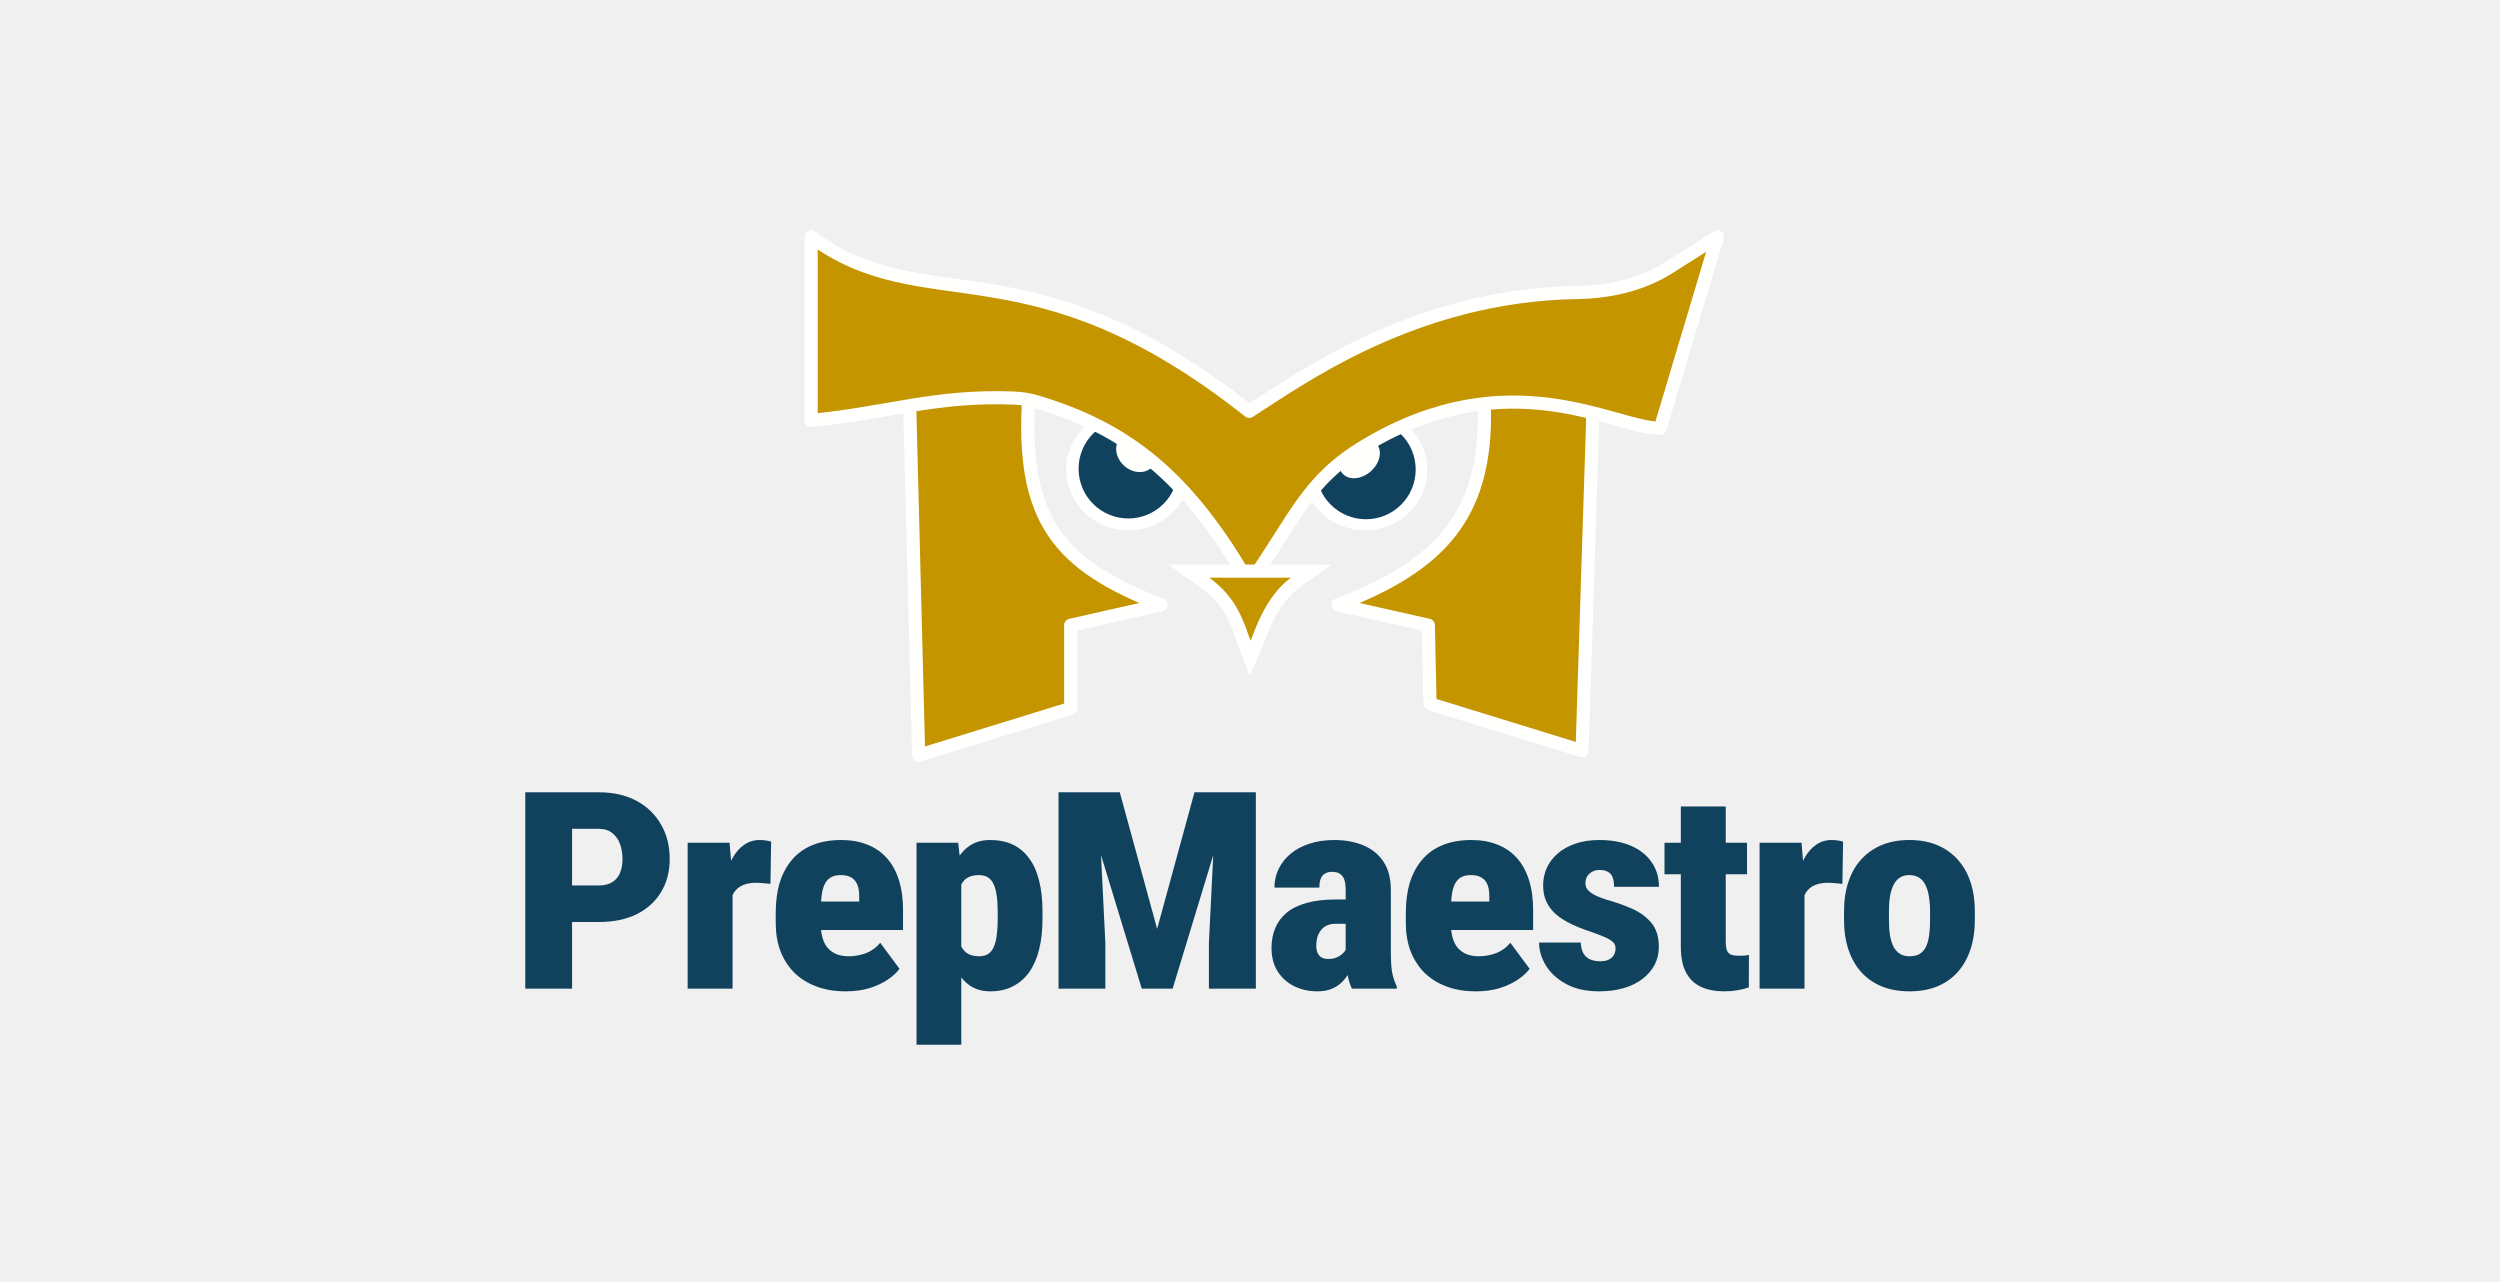
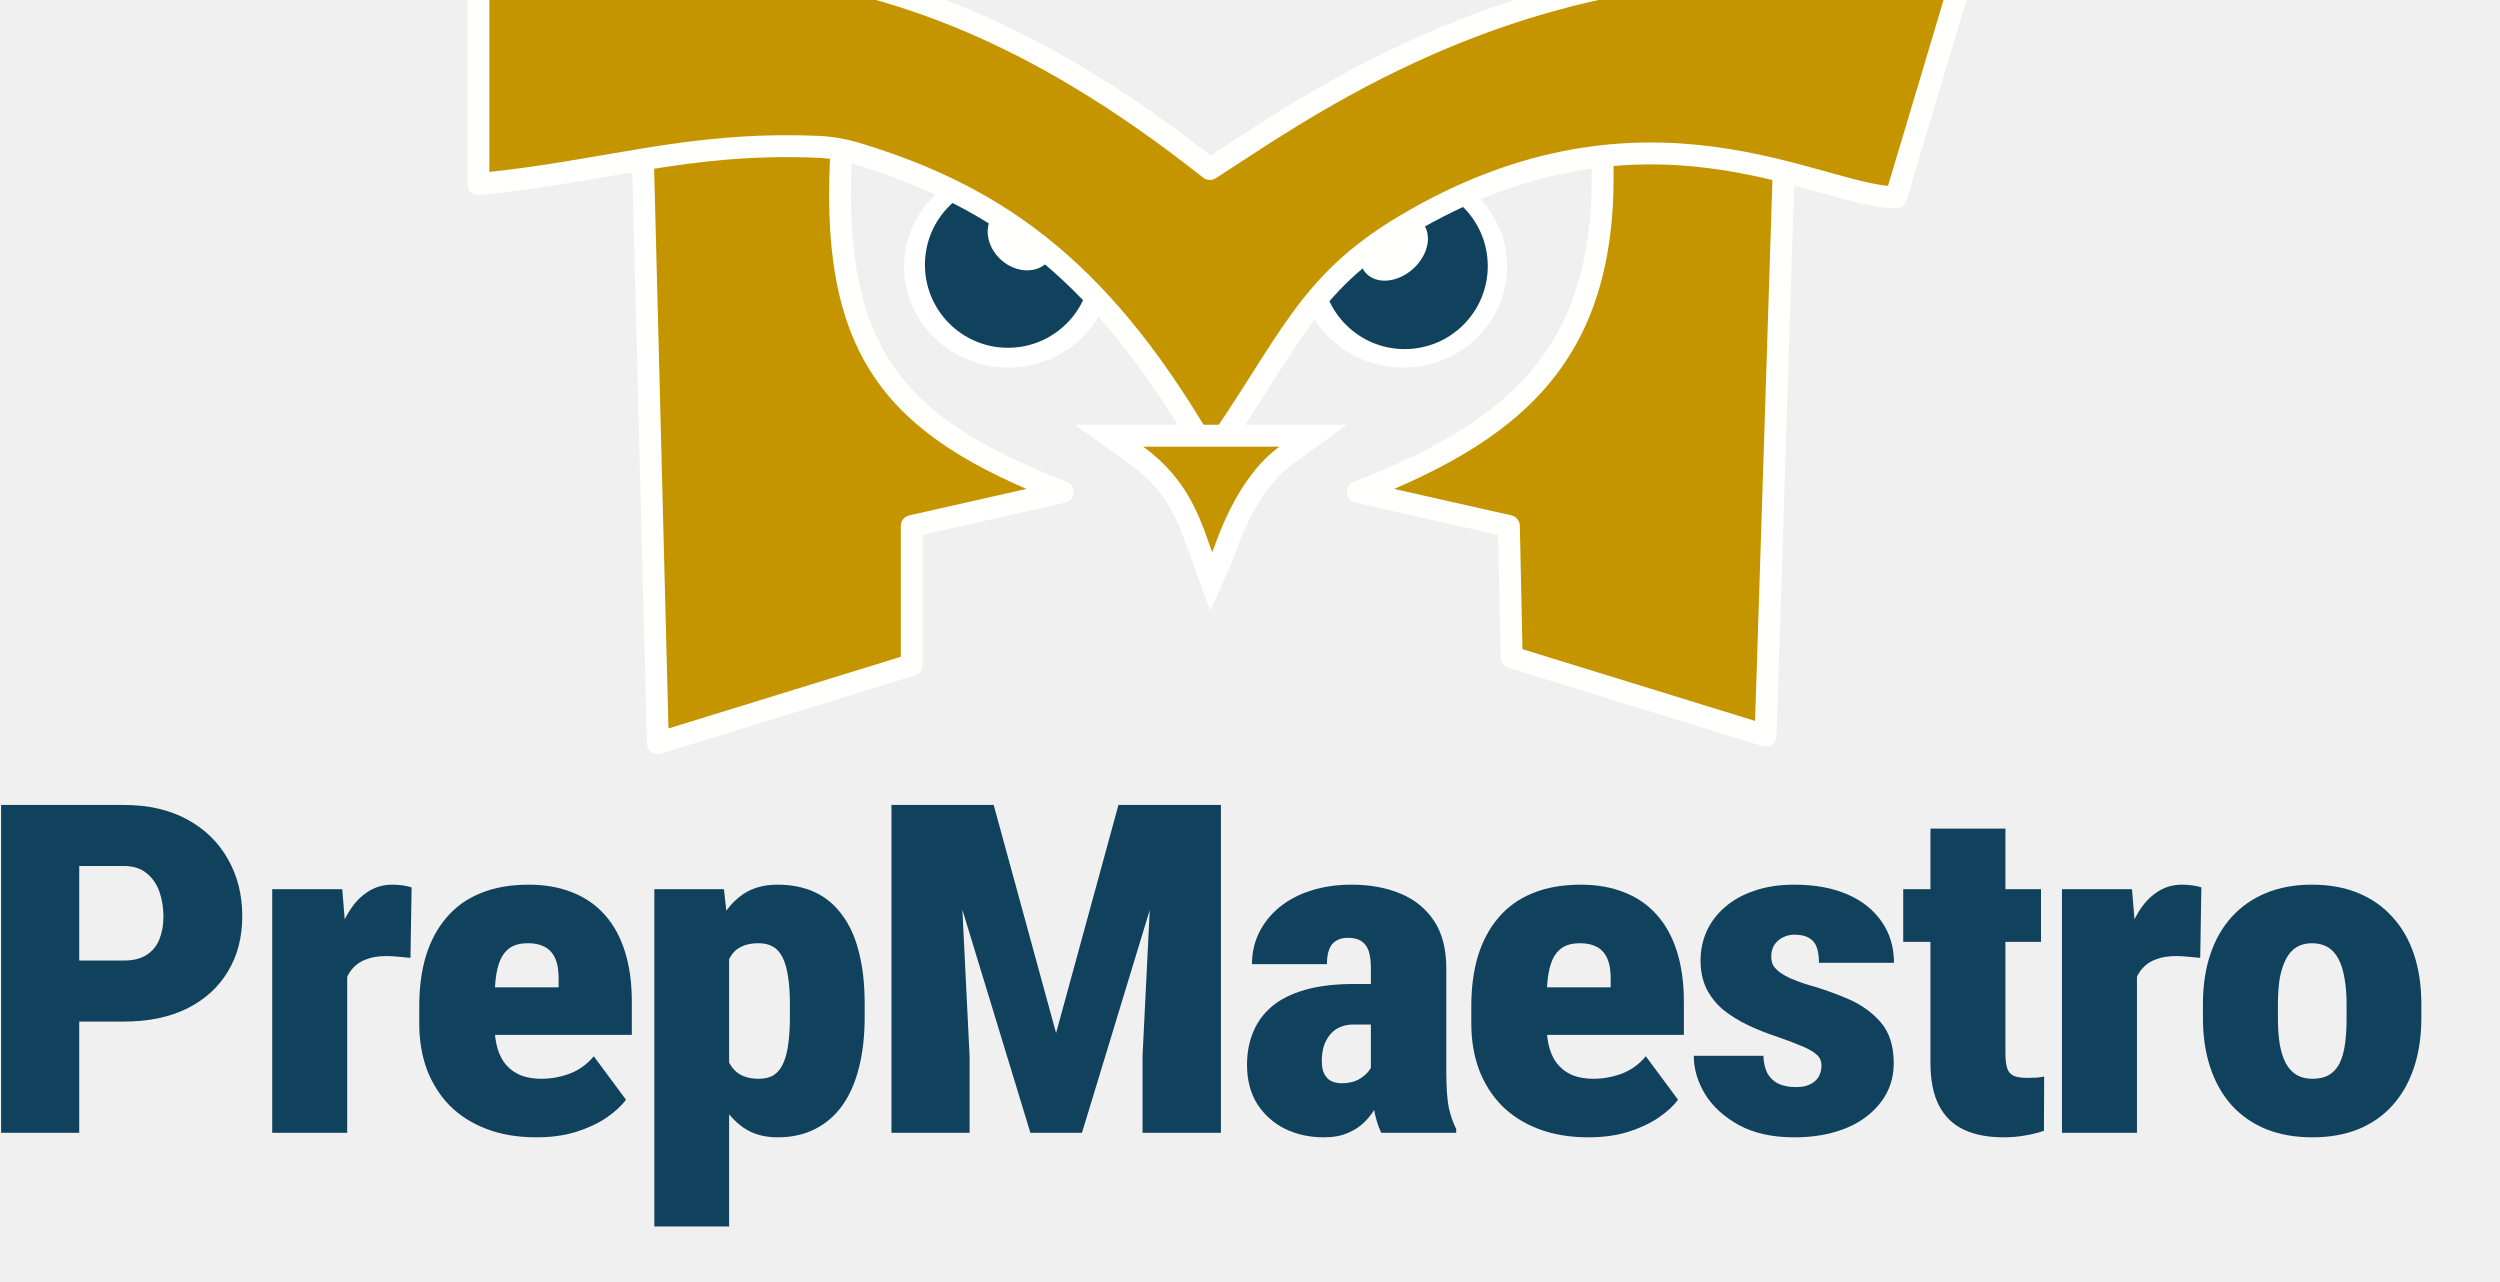
- <svg xmlns="http://www.w3.org/2000/svg" width="22874" height="11728" viewBox="0 0 22874 11728" fill="none">
+ <svg xmlns="http://www.w3.org/2000/svg" width="22874" height="11728" viewBox="4800 3400 13700 5900" fill="none">
  <path d="M16872.1 8416.36V8341.09C16872.1 8239.08 16885.6 8147.77 16912.8 8067.15C16939.9 7986.54 16979 7918.26 17030 7862.32C17081.8 7805.56 17144.3 7761.96 17217.6 7731.52C17291.6 7701.08 17375.5 7685.86 17469.3 7685.86C17564.7 7685.86 17649 7701.08 17722.2 7731.52C17796.3 7761.96 17858.8 7805.56 17909.8 7862.32C17961.6 7918.26 18001.1 7986.54 18028.3 8067.15C18055.4 8147.77 18069 8239.08 18069 8341.09V8416.36C18069 8516.72 18055.4 8607.62 18028.3 8689.06C18001.1 8769.68 17962 8838.37 17911 8895.13C17860 8951.9 17797.5 8995.5 17723.5 9025.93C17649.4 9055.55 17565.5 9070.36 17471.8 9070.36C17378 9070.36 17293.7 9055.55 17218.8 9025.93C17144.8 8995.5 17081.8 8951.9 17030 8895.13C16979 8838.37 16939.9 8769.68 16912.8 8689.06C16885.6 8607.62 16872.1 8516.72 16872.1 8416.36ZM17283 8341.09V8416.36C17283 8469.83 17286.3 8517.55 17292.8 8559.5C17300.2 8600.63 17311.3 8635.59 17326.1 8664.39C17341.8 8692.36 17361.5 8713.74 17385.4 8728.55C17409.2 8742.54 17438 8749.53 17471.8 8749.53C17508.8 8749.53 17539.2 8742.54 17563.1 8728.55C17587.7 8713.74 17607.1 8692.36 17621.1 8664.39C17635 8635.59 17644.9 8600.63 17650.7 8559.5C17656.4 8517.55 17659.3 8469.83 17659.3 8416.36V8341.09C17659.3 8288.44 17655.6 8241.55 17648.2 8200.42C17641.6 8159.29 17630.9 8124.33 17616.1 8095.53C17601.3 8065.92 17581.6 8043.71 17556.9 8028.9C17533 8014.09 17503.8 8006.69 17469.3 8006.69C17436.4 8006.69 17408 8014.09 17384.1 8028.9C17360.3 8043.71 17341 8065.92 17326.1 8095.53C17311.3 8124.33 17300.2 8159.29 17292.8 8200.42C17286.3 8241.55 17283 8288.44 17283 8341.09Z" fill="#10415D" />
  <path d="M16510.5 8041.24V9045.68H16099.5V7710.54H16483.3L16510.5 8041.24ZM16863.4 7700.67L16857.2 8086.9C16840.7 8085.25 16818.9 8083.2 16791.8 8080.73C16765.5 8078.26 16743.7 8077.03 16726.4 8077.03C16683.6 8077.03 16647 8082.78 16616.6 8094.3C16586.1 8104.99 16561 8121.45 16541.3 8143.66C16521.6 8165.05 16507.2 8192.19 16498.1 8225.1C16489.9 8258 16486.2 8296.26 16487 8339.86L16415.4 8290.5C16415.4 8200.83 16423.3 8119.39 16438.9 8046.18C16455.3 7972.14 16478.4 7908.39 16508 7854.91C16537.6 7800.62 16573.4 7759.08 16615.3 7730.29C16657.3 7700.67 16704.2 7685.86 16756 7685.86C16774.9 7685.86 16793.8 7687.1 16812.8 7689.57C16831.7 7692.03 16848.6 7695.73 16863.4 7700.67Z" fill="#10415D" />
  <path d="M15984.7 7710.54V7999.29H15229.6V7710.54H15984.7ZM15378.9 7378.61H15789.8V8610.09C15789.8 8645.46 15793.1 8673.02 15799.7 8692.77C15806.2 8711.69 15818.2 8725.26 15835.4 8733.49C15853.5 8740.89 15878.2 8744.59 15909.5 8744.59C15930.9 8744.59 15948.6 8744.18 15962.5 8743.36C15977.3 8741.71 15990.5 8739.66 16002 8737.19L16000.8 9034.57C15967.1 9046.09 15932.1 9054.72 15895.9 9060.48C15859.7 9067.06 15820.6 9070.35 15778.7 9070.35C15693.9 9070.35 15621.6 9056.37 15561.5 9028.4C15502.3 9000.43 15457 8956.42 15425.8 8896.37C15394.5 8836.32 15378.9 8758.17 15378.9 8661.92V7378.61Z" fill="#10415D" />
  <path d="M14781.6 8676.73C14781.6 8652.87 14773.4 8633.54 14756.9 8618.73C14740.5 8603.1 14715 8587.88 14680.4 8573.07C14645.9 8558.27 14600.6 8540.99 14544.7 8521.25C14486.3 8502.33 14431.2 8480.53 14379.3 8455.85C14327.5 8431.17 14281.8 8402.79 14242.4 8370.71C14203.7 8337.8 14173.3 8299.14 14151 8254.71C14129.7 8210.29 14119 8159.29 14119 8101.7C14119 8044.94 14130.1 7991.47 14152.3 7941.29C14175.3 7891.11 14208.6 7847.1 14252.2 7809.26C14296.7 7770.59 14350.5 7740.57 14413.9 7719.18C14478 7696.97 14551.3 7685.86 14633.5 7685.86C14745.4 7685.86 14842.1 7703.55 14923.5 7738.92C15004.9 7774.3 15067.9 7824.48 15112.3 7889.47C15156.7 7953.63 15178.9 8028.49 15178.9 8114.04H14768C14768 8080.32 14763.9 8051.94 14755.7 8028.9C14747.5 8005.87 14733.1 7988.59 14712.5 7977.08C14692.8 7965.56 14666 7959.8 14632.3 7959.8C14610.9 7959.8 14590.3 7964.74 14570.6 7974.61C14551.7 7983.66 14536 7997.23 14523.7 8015.33C14512.2 8033.43 14506.4 8055.23 14506.4 8080.73C14506.4 8098.83 14510.1 8114.87 14517.5 8128.85C14525.8 8142.01 14537.7 8154.35 14553.3 8165.87C14568.9 8177.39 14588.3 8188.49 14611.3 8199.19C14634.3 8209.06 14661.5 8219.34 14692.8 8230.04C14773.4 8252.25 14850.3 8278.98 14923.5 8310.24C14997.5 8341.5 15058.4 8384.69 15106.1 8439.81C15153.8 8494.92 15177.7 8569.78 15177.7 8664.39C15177.7 8723.62 15164.9 8777.91 15139.4 8827.27C15113.9 8875.8 15077.3 8918.58 15029.6 8955.6C14981.9 8992.62 14924.3 9021 14856.9 9040.74C14790.2 9060.48 14715 9070.36 14631.1 9070.36C14512.6 9070.36 14412.2 9048.14 14330 9003.72C14247.7 8958.48 14185.6 8901.72 14143.6 8833.44C14102.5 8765.16 14081.9 8695.23 14081.9 8623.67H14463.2C14464.9 8664.8 14473.1 8698.11 14487.9 8723.62C14502.7 8748.29 14522.9 8766.39 14548.4 8777.91C14574.7 8789.43 14606 8795.18 14642.2 8795.18C14673.4 8795.18 14698.9 8790.25 14718.7 8780.38C14739.2 8770.51 14754.9 8756.93 14765.6 8739.66C14776.2 8721.56 14781.6 8700.58 14781.6 8676.73Z" fill="#10415D" />
  <path d="M13504.4 9070.36C13402.4 9070.36 13311.5 9055.14 13231.7 9024.7C13151.9 8994.26 13084.4 8951.48 13029.3 8896.37C12975 8840.43 12933.5 8774.62 12904.7 8698.94C12876.7 8622.43 12862.8 8538.52 12862.8 8447.21V8350.96C12862.8 8248.13 12875.1 8156 12899.8 8074.56C12925.3 7993.12 12962.7 7923.6 13012.1 7866.02C13061.4 7807.61 13123.5 7763.19 13198.4 7732.75C13274.1 7701.49 13362.1 7685.86 13462.4 7685.86C13551.3 7685.86 13630.7 7699.85 13700.6 7727.82C13770.5 7754.96 13829.8 7795.68 13878.3 7849.98C13926.8 7903.45 13963.8 7970.49 13989.3 8051.11C14014.8 8130.91 14027.6 8223.04 14027.6 8327.52V8508.91H13018.2V8248.54H13626.6V8209.06C13627.4 8159.7 13621.2 8120.21 13608.1 8090.6C13594.9 8060.98 13575.6 8039.6 13550.1 8026.43C13525.4 8013.27 13494.9 8006.69 13458.7 8006.69C13419.3 8006.69 13387.2 8014.51 13362.5 8030.14C13338.6 8045.77 13320.1 8068.39 13307 8098C13294.6 8126.79 13286 8162.58 13281.1 8205.36C13276.9 8248.13 13274.9 8296.67 13274.9 8350.96V8447.21C13274.9 8500.68 13280.6 8546.75 13292.2 8585.41C13303.7 8623.25 13320.5 8654.1 13342.8 8677.96C13365 8701.82 13391.7 8719.91 13423 8732.25C13455 8743.77 13491.2 8749.53 13531.6 8749.53C13585 8749.53 13637.3 8740.07 13688.3 8721.15C13739.3 8701.4 13782.9 8669.73 13819.1 8626.13L13995.5 8864.29C13970.8 8898.01 13935.1 8930.92 13888.2 8963C13842.1 8994.26 13786.6 9020.17 13721.6 9040.74C13657.4 9060.48 13585 9070.36 13504.4 9070.36Z" fill="#10415D" />
  <path d="M12312.4 8710.04V8141.19C12312.4 8103.35 12308.2 8072.5 12300 8048.64C12291.8 8024.79 12278.6 8007.1 12260.5 7995.58C12243.3 7983.25 12218.6 7977.08 12186.5 7977.08C12161 7977.08 12139.6 7982.42 12122.3 7993.12C12105.1 8002.99 12092.3 8018.62 12084.1 8040.01C12075.9 8060.57 12071.7 8087.72 12071.7 8121.45H11660.8C11660.8 8059.75 11673.6 8002.58 11699.1 7949.93C11725.4 7896.46 11762.4 7849.98 11810.1 7810.49C11857.9 7771.01 11915 7740.57 11981.7 7719.18C12049.1 7696.97 12124.4 7685.86 12207.5 7685.86C12306.2 7685.86 12394.6 7701.9 12472.8 7733.99C12550.9 7766.07 12612.6 7815.84 12657.9 7883.3C12703.1 7950.75 12725.7 8037.54 12725.7 8143.66V8708.81C12725.7 8796.01 12730.3 8862.23 12739.3 8907.47C12749.2 8951.9 12762.8 8990.97 12780 9024.7V9045.68H12369.1C12349.4 9004.54 12335 8954.36 12325.9 8895.13C12316.9 8835.08 12312.4 8773.38 12312.4 8710.04ZM12360.5 8230.04L12363 8452.15H12218.6C12186.5 8452.15 12159.4 8457.9 12137.1 8469.42C12114.9 8480.12 12096.8 8495.33 12082.8 8515.08C12068.9 8534 12058.6 8555.39 12052 8579.24C12046.2 8602.28 12043.4 8626.54 12043.4 8652.05C12043.4 8682.48 12048.3 8706.75 12058.2 8724.85C12068 8742.95 12081.2 8755.7 12097.7 8763.1C12114.1 8770.51 12132.2 8774.21 12151.9 8774.21C12190.6 8774.21 12223.1 8766.39 12249.4 8750.76C12276.6 8735.13 12296.7 8716.21 12309.9 8694C12323.1 8671.79 12328.8 8652.05 12327.2 8634.77L12393.8 8801.35C12378.2 8832.61 12361.7 8864.29 12344.4 8896.37C12328 8927.63 12307 8956.42 12281.5 8982.74C12256 9009.07 12224.7 9030.05 12187.7 9045.68C12151.5 9062.13 12106.7 9070.36 12053.2 9070.36C11977.5 9070.36 11907.6 9055.14 11843.5 9024.7C11780.1 8993.44 11729.1 8948.19 11690.4 8888.96C11652.6 8828.91 11633.7 8756.93 11633.7 8673.02C11633.7 8607.21 11644.8 8547.57 11667 8494.1C11689.2 8439.81 11723.4 8392.92 11769.4 8353.43C11816.3 8313.94 11877.2 8283.51 11952 8262.12C12026.9 8240.73 12117 8230.04 12222.3 8230.04H12360.5Z" fill="#10415D" />
  <path d="M9898.71 7249.04H10245.4L10587.3 8499.03L10929.1 7249.04H11275.8L10729.2 9045.67H10446.6L9898.71 7249.04ZM9685.23 7249.04H10045.5L10113.4 8626.13V9045.67H9685.23V7249.04ZM11129 7249.04H11490.5V9045.67H11061.1V8626.13L11129 7249.04Z" fill="#10415D" />
  <path d="M8795.51 7967.2V9559H8385.84V7710.54H8767.13L8795.51 7967.2ZM9538.35 8337.39V8412.66C9538.35 8513.84 9528.06 8605.16 9507.5 8686.6C9487.75 8767.21 9457.73 8836.32 9417.42 8893.9C9377.11 8950.66 9326.93 8994.26 9266.88 9024.7C9207.65 9055.14 9138.96 9070.36 9060.81 9070.36C8988.41 9070.36 8926.72 9053.08 8875.71 9018.53C8824.71 8983.16 8782.35 8935.03 8748.62 8874.16C8715.71 8812.46 8688.98 8742.12 8668.41 8663.15C8647.84 8584.18 8630.98 8500.68 8617.82 8412.66V8353.43C8630.98 8259.65 8647.43 8172.04 8667.18 8090.6C8687.74 8009.16 8714.89 7938.41 8748.62 7878.36C8782.35 7817.48 8824.3 7770.18 8874.48 7736.46C8925.48 7702.73 8987.18 7685.86 9059.57 7685.86C9138.55 7685.86 9207.65 7699.85 9266.88 7727.82C9326.11 7755.79 9375.87 7797.74 9416.18 7853.68C9457.32 7908.8 9487.75 7977.08 9507.5 8058.52C9528.06 8139.13 9538.35 8232.09 9538.35 8337.39ZM9128.67 8412.66V8337.39C9128.67 8281.45 9125.38 8232.91 9118.8 8191.78C9113.04 8150.65 9103.58 8116.1 9090.42 8088.13C9077.26 8060.16 9059.57 8039.6 9037.36 8026.43C9015.97 8013.27 8988.83 8006.69 8955.92 8006.69C8918.08 8006.69 8886.41 8013.27 8860.91 8026.43C8835.4 8038.77 8815.25 8058.1 8800.44 8084.43C8785.64 8110.75 8775.35 8143.66 8769.59 8183.15C8764.66 8221.81 8763.01 8267.47 8764.66 8320.11V8448.44C8761.37 8508.5 8765.07 8561.15 8775.76 8606.39C8786.46 8651.63 8806.61 8687.01 8836.23 8712.51C8865.84 8737.19 8906.56 8749.53 8958.39 8749.53C8992.12 8749.53 9019.67 8742.54 9041.06 8728.55C9063.27 8713.74 9080.55 8691.94 9092.89 8663.15C9106.05 8633.54 9115.1 8597.75 9120.04 8555.8C9125.79 8513.84 9128.67 8466.13 9128.67 8412.66Z" fill="#10415D" />
  <path d="M7739.2 9070.36C7637.19 9070.36 7546.29 9055.14 7466.5 9024.7C7386.7 8994.26 7319.25 8951.48 7264.13 8896.37C7209.84 8840.43 7168.29 8774.62 7139.5 8698.94C7111.53 8622.43 7097.55 8538.52 7097.55 8447.21V8350.96C7097.55 8248.13 7109.89 8156 7134.57 8074.56C7160.07 7993.12 7197.5 7923.6 7246.85 7866.02C7296.21 7807.61 7358.32 7763.19 7433.18 7732.75C7508.86 7701.49 7596.89 7685.86 7697.25 7685.86C7786.09 7685.86 7865.48 7699.85 7935.4 7727.82C8005.32 7754.96 8064.55 7795.68 8113.09 7849.98C8161.62 7903.45 8198.64 7970.49 8224.14 8051.11C8249.64 8130.91 8262.4 8223.04 8262.4 8327.52V8508.91H7253.02V8248.54H7861.36V8209.06C7862.18 8159.7 7856.01 8120.21 7842.85 8090.6C7829.69 8060.98 7810.36 8039.6 7784.86 8026.43C7760.18 8013.27 7729.74 8006.69 7693.54 8006.69C7654.06 8006.69 7621.98 8014.51 7597.3 8030.14C7573.44 8045.77 7554.93 8068.39 7541.77 8098C7529.43 8126.79 7520.79 8162.58 7515.86 8205.36C7511.74 8248.13 7509.69 8296.67 7509.69 8350.96V8447.21C7509.69 8500.68 7515.44 8546.75 7526.96 8585.41C7538.48 8623.25 7555.34 8654.1 7577.55 8677.96C7599.76 8701.82 7626.5 8719.91 7657.76 8732.25C7689.84 8743.77 7726.04 8749.53 7766.35 8749.53C7819.82 8749.53 7872.06 8740.07 7923.06 8721.15C7974.06 8701.4 8017.66 8669.73 8053.86 8626.13L8230.31 8864.29C8205.63 8898.01 8169.85 8930.92 8122.96 8963C8076.89 8994.26 8021.36 9020.17 7956.38 9040.74C7892.21 9060.48 7819.82 9070.36 7739.2 9070.36Z" fill="#10415D" />
  <path d="M6702.63 8041.24V9045.68H6291.73V7710.54H6675.48L6702.63 8041.24ZM7055.54 7700.67L7049.37 8086.9C7032.92 8085.25 7011.12 8083.2 6983.97 8080.73C6957.65 8078.26 6935.85 8077.03 6918.57 8077.03C6875.8 8077.03 6839.19 8082.78 6808.75 8094.3C6778.31 8104.99 6753.22 8121.45 6733.48 8143.66C6713.74 8165.05 6699.34 8192.19 6690.29 8225.1C6682.07 8258 6678.36 8296.26 6679.19 8339.86L6607.62 8290.5C6607.62 8200.83 6615.43 8119.39 6631.06 8046.18C6647.52 7972.14 6670.55 7908.39 6700.16 7854.91C6729.78 7800.62 6765.56 7759.08 6807.52 7730.29C6849.47 7700.67 6896.36 7685.86 6948.19 7685.86C6967.11 7685.86 6986.03 7687.1 7004.95 7689.57C7023.87 7692.03 7040.73 7695.73 7055.54 7700.67Z" fill="#10415D" />
  <path d="M5478.5 8436.1H5075V8101.7H5478.5C5529.51 8101.7 5571.05 8091.42 5603.13 8070.85C5635.21 8050.29 5658.66 8021.91 5673.47 7985.71C5688.27 7948.69 5695.68 7907.15 5695.68 7861.08C5695.68 7811.72 5688.27 7766.07 5673.47 7724.11C5658.66 7682.16 5635.21 7648.43 5603.13 7622.93C5571.05 7596.61 5529.51 7583.44 5478.5 7583.44H5234.18V9045.67H4806V7249.04H5478.5C5612.59 7249.04 5728.17 7275.37 5825.24 7328.02C5922.31 7380.66 5996.76 7453.06 6048.59 7545.19C6101.24 7636.5 6127.56 7740.98 6127.56 7858.61C6127.56 7974.61 6101.24 8075.79 6048.59 8162.17C5996.76 8248.54 5922.31 8316 5825.24 8364.53C5728.17 8412.25 5612.59 8436.1 5478.5 8436.1Z" fill="#10415D" />
  <path d="M10324.9 3845.98C10587.8 3845.98 10795.6 4051.77 10795.6 4299.16C10795.6 4546.55 10587.8 4752.34 10324.9 4752.34C10062 4752.34 9854.24 4546.55 9854.24 4299.16C9854.24 4051.77 10062 3845.98 10324.9 3845.98Z" fill="white" stroke="white" stroke-width="199" />
  <circle cx="10323.6" cy="4288.81" r="454.959" fill="#10415D" />
  <ellipse cx="10396.3" cy="4139.11" rx="197.676" ry="165.018" transform="rotate(41.8123 10396.3 4139.11)" fill="#FFFFFE" />
  <path d="M12489 3845.98C12226.1 3845.98 12018.4 4051.77 12018.4 4299.16C12018.4 4546.55 12226.1 4752.34 12489 4752.34C12751.9 4752.34 12959.7 4546.55 12959.7 4299.16C12959.7 4051.77 12751.9 3845.98 12489 3845.98Z" fill="white" stroke="white" stroke-width="199" />
  <ellipse cx="455.282" cy="454.959" rx="455.282" ry="454.959" transform="matrix(-1 0 0 1 12953 3840.97)" fill="#10415D" />
  <ellipse cx="207.4" cy="156.607" rx="207.4" ry="156.607" transform="matrix(-0.745332 0.666693 0.666693 0.745332 12488.8 3939.98)" fill="#FFFFFE" />
  <path d="M14577.3 3685.93L13574.9 3576.23C13650.9 4716.47 13173.8 5171.81 12241 5533.74L13068.7 5720.58L13084.1 6439.91L14475.3 6869.02L14577.3 3685.93Z" fill="#C59500" stroke="#FFFFFE" stroke-width="120" stroke-linecap="round" stroke-linejoin="round" />
  <path d="M8314.29 3360.7L9413.44 3622.2C9337.45 4762.44 9691.22 5171.81 10623.8 5533.75L9796.25 5720.58V6481.33L8405.29 6910.44L8314.29 3360.7Z" fill="#C59500" stroke="#FFFFFE" stroke-width="120" stroke-linecap="round" stroke-linejoin="round" />
  <path d="M7421.59 3846.85V2168C8473.67 2945.45 9415.12 2168 11429.9 3763.86C11867.9 3487.43 12926.3 2699.78 14427.7 2676.35C14723.7 2671.73 15019.2 2607.17 15269.4 2448.97L15713.7 2168L15190.2 3918.91C14772.5 3918.91 13817.4 3286.53 12497.2 4073.88C11953.7 4398.08 11868.5 4719.7 11429.9 5343C10859.6 4341.89 10292.3 3919.76 9493.47 3678.64C9422.61 3657.25 9348.93 3644.9 9274.96 3642.05C8557.43 3614.35 8137.84 3776.25 7421.59 3846.85Z" fill="#C59500" stroke="#FFFFFE" stroke-width="120" stroke-linecap="round" stroke-linejoin="round" />
  <path d="M11497.7 5888.07C11514.1 5850.41 11540.2 5762.75 11599.1 5647.12C11656.2 5534.94 11737.1 5413.75 11846.8 5333.95L11995.8 5225.44H10877.2L11029 5334.22C11269.3 5506.39 11326 5719.93 11386.4 5884.65L11437.7 6024.95L11497.7 5888.07Z" fill="#C59500" stroke="white" stroke-width="120" />
</svg>
